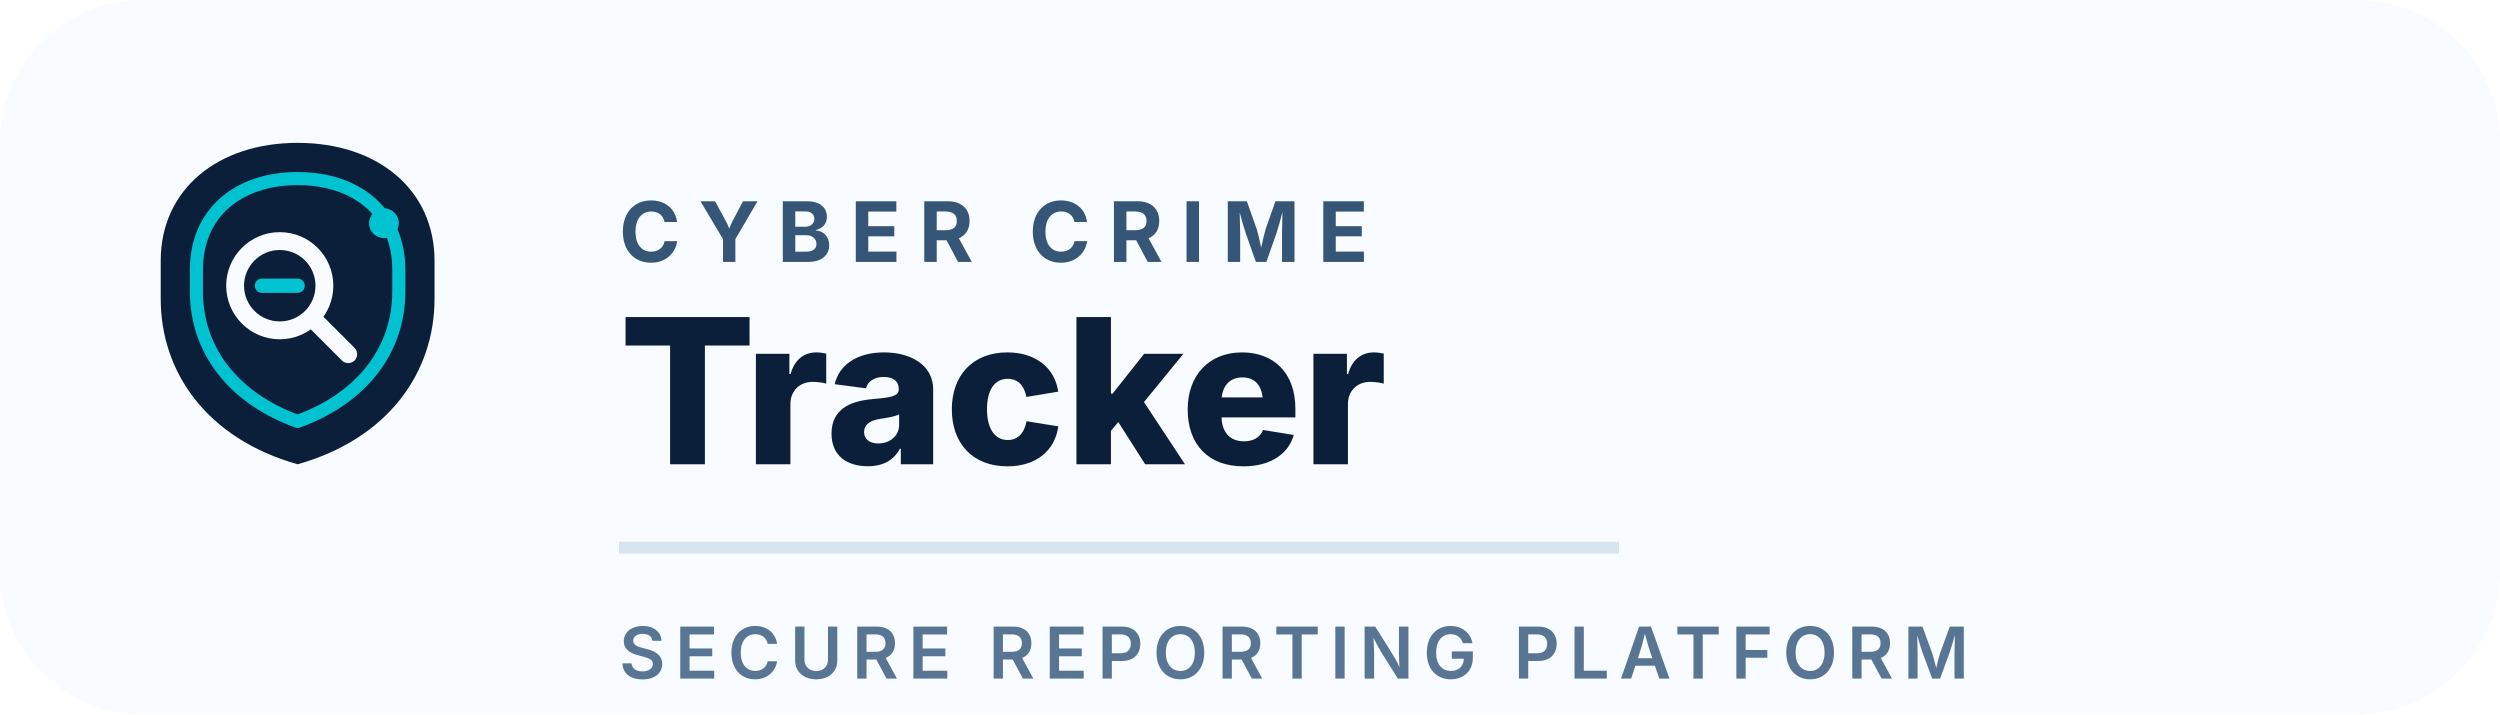
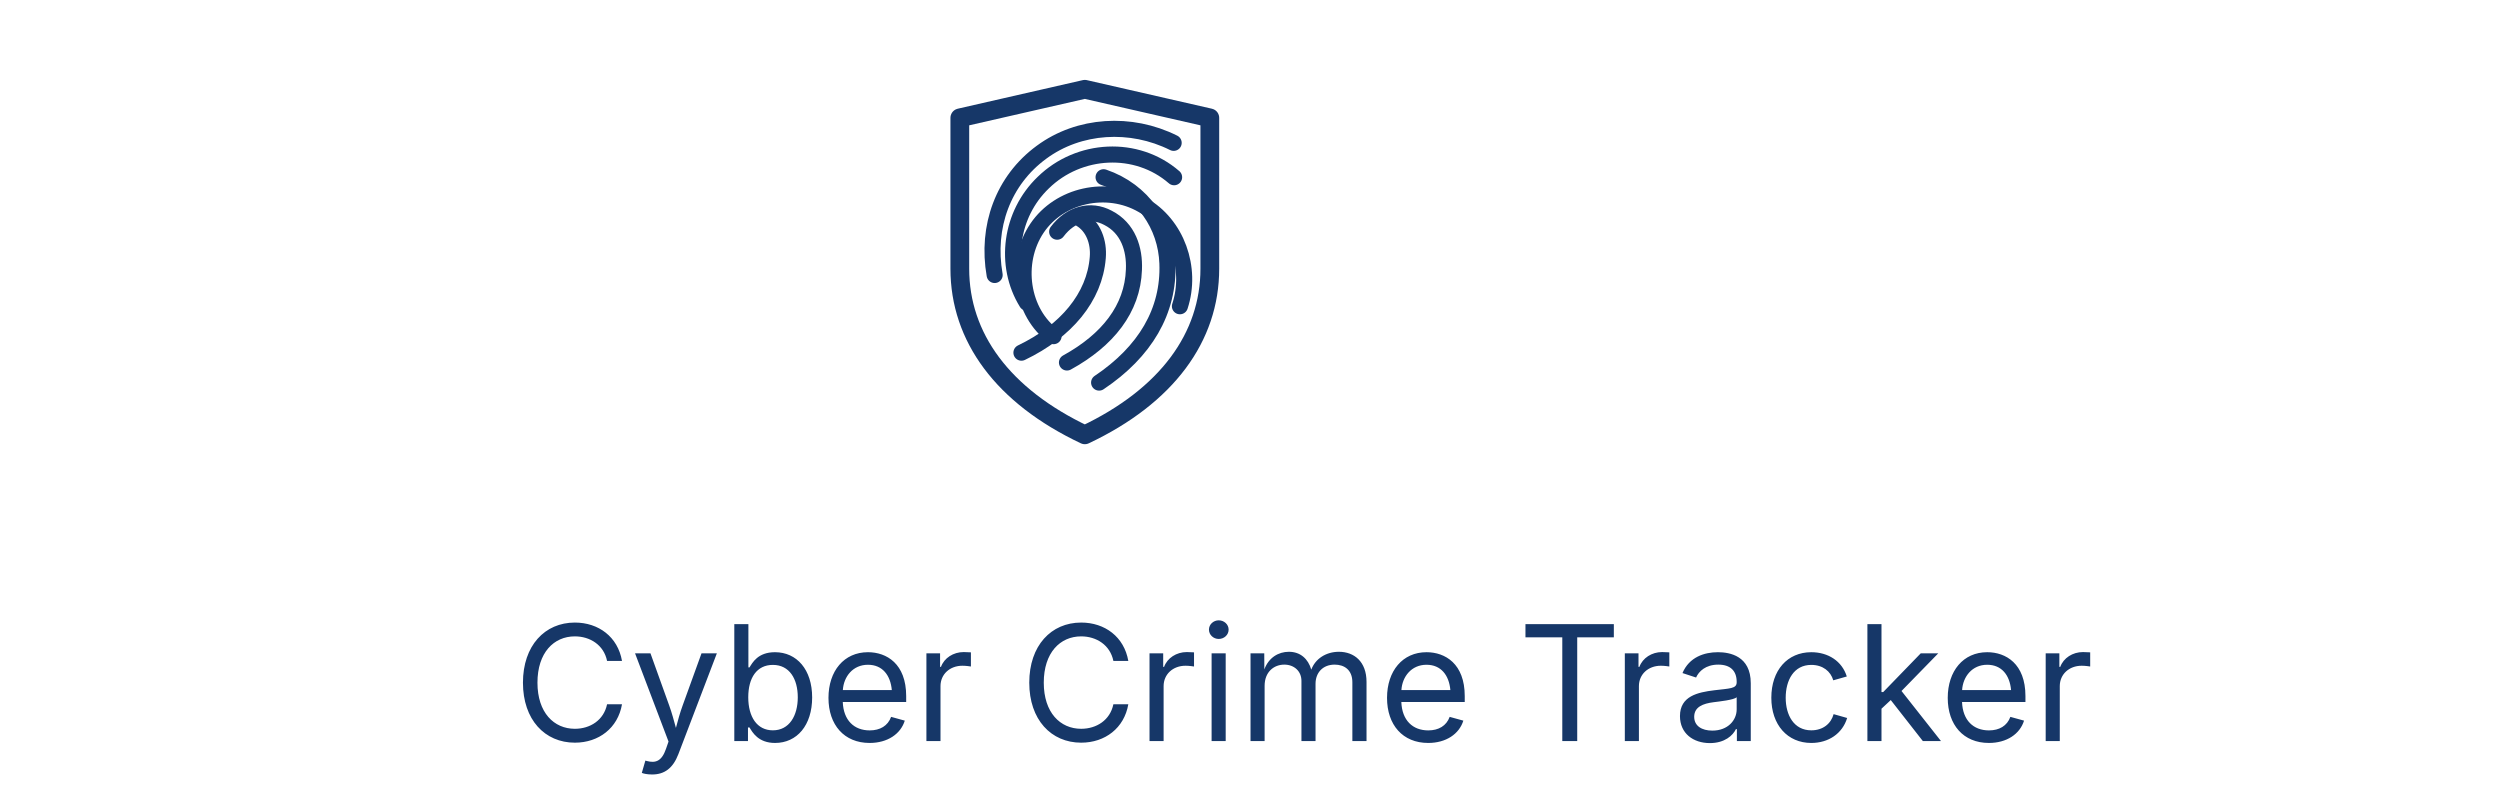
- <svg xmlns="http://www.w3.org/2000/svg" width="420" height="120" viewBox="0 0 420 120" fill="none" role="img" aria-labelledby="logoLightTitle logoLightDesc">
-   <rect width="420" height="120" rx="24" fill="#F8FBFF" />
-   <g id="icon" transform="translate(10 20)">
-     <path d="M40 4C53.5 4 63 11.9 63 23.8V30.2C63 42.6 55.2 53.7 40 58C24.8 53.7 17 42.6 17 30.2V23.8C17 11.9 26.5 4 40 4Z" fill="#0B1F3A" />
-     <path d="M40 10C50 10 57 15.8 57 25.3V29C57 38.8 50.8 46.9 40 50.8C29.2 46.9 23 38.8 23 29V25.3C23 15.8 30 10 40 10Z" stroke="#00C2D1" stroke-width="2.2" stroke-linejoin="round" />
-     <circle cx="37" cy="28" r="7.5" stroke="#F8FBFF" stroke-width="3" />
-     <path d="M42.8 33.8L48.5 39.5" stroke="#F8FBFF" stroke-width="3" stroke-linecap="round" />
-     <path d="M34 28H40" stroke="#00C2D1" stroke-width="2.4" stroke-linecap="round" />
-     <circle cx="54.5" cy="17.5" r="2.5" fill="#00C2D1" />
-   </g>
-   <g id="wordmark" transform="translate(104 30)" font-family="Inter, Manrope, 'Segoe UI', Arial, sans-serif">
-     <text x="0" y="14" font-size="14" font-weight="700" letter-spacing="3" fill="#365677">CYBER CRIME</text>
-     <text x="0" y="48" font-size="34" font-weight="800" fill="#0B1F3A">Tracker</text>
-     <path d="M0 62H168" stroke="#D7E3EF" stroke-width="2" />
-     <text x="0" y="84" font-size="12" font-weight="600" letter-spacing="1.6" fill="#587694">SECURE REPORTING PLATFORM</text>
+ <svg xmlns="http://www.w3.org/2000/svg" width="560" height="180" viewBox="0 0 560 180" fill="none" role="img" aria-labelledby="logoLightTitle logoLightDesc">
+   <g id="logo-light" transform="translate(115 12)">
+     <g id="icon" transform="translate(76 0)" stroke="#163768" stroke-linecap="round" stroke-linejoin="round">
+       <path d="M52 8L80 14.4V48.2C80 63.5 70.4 76.7 52 85.4C33.6 76.7 24 63.5 24 48.2V14.4L52 8Z" stroke-width="4.2" />
+       <g id="print" stroke-width="3.6">
+         <path d="M45 63.3C37.8 58.1 36.1 46.8 41.3 39.1C46.3 31.7 56.9 29.3 64.9 33.9C72.6 38.2 76.1 48.1 73.3 56.6" />
+         <path d="M39 55.8C33.8 47.4 35.3 36 42.7 28.9C50.7 21.1 63.6 20.4 72 27.7" />
+         <path d="M48 69.2C57.1 64.2 62.7 57.2 63 48.4C63.2 43.8 61.7 39.1 57.2 36.8C53.3 34.7 48.8 35.9 45.8 39.9" />
+         <path d="M31.8 49.6C29.9 38.8 33.7 28.4 42.3 22.1C50.7 15.9 62.3 15.2 71.9 20" />
+         <path d="M55.2 73.7C65.5 66.8 70.9 57.7 70.5 47C70.2 38.5 65 30.7 56.2 27.7" />
+         <path d="M37.8 67C47.8 62.2 54.2 54.6 54.9 45.7C55.2 42.2 53.9 38.7 51 37" />
+       </g>
+     </g>
+     <text x="0" y="154" font-family="Inter, Poppins, 'Segoe UI', Arial, sans-serif" font-size="36" font-weight="400" fill="#163768">Cyber Crime Tracker</text>
  </g>
</svg>
